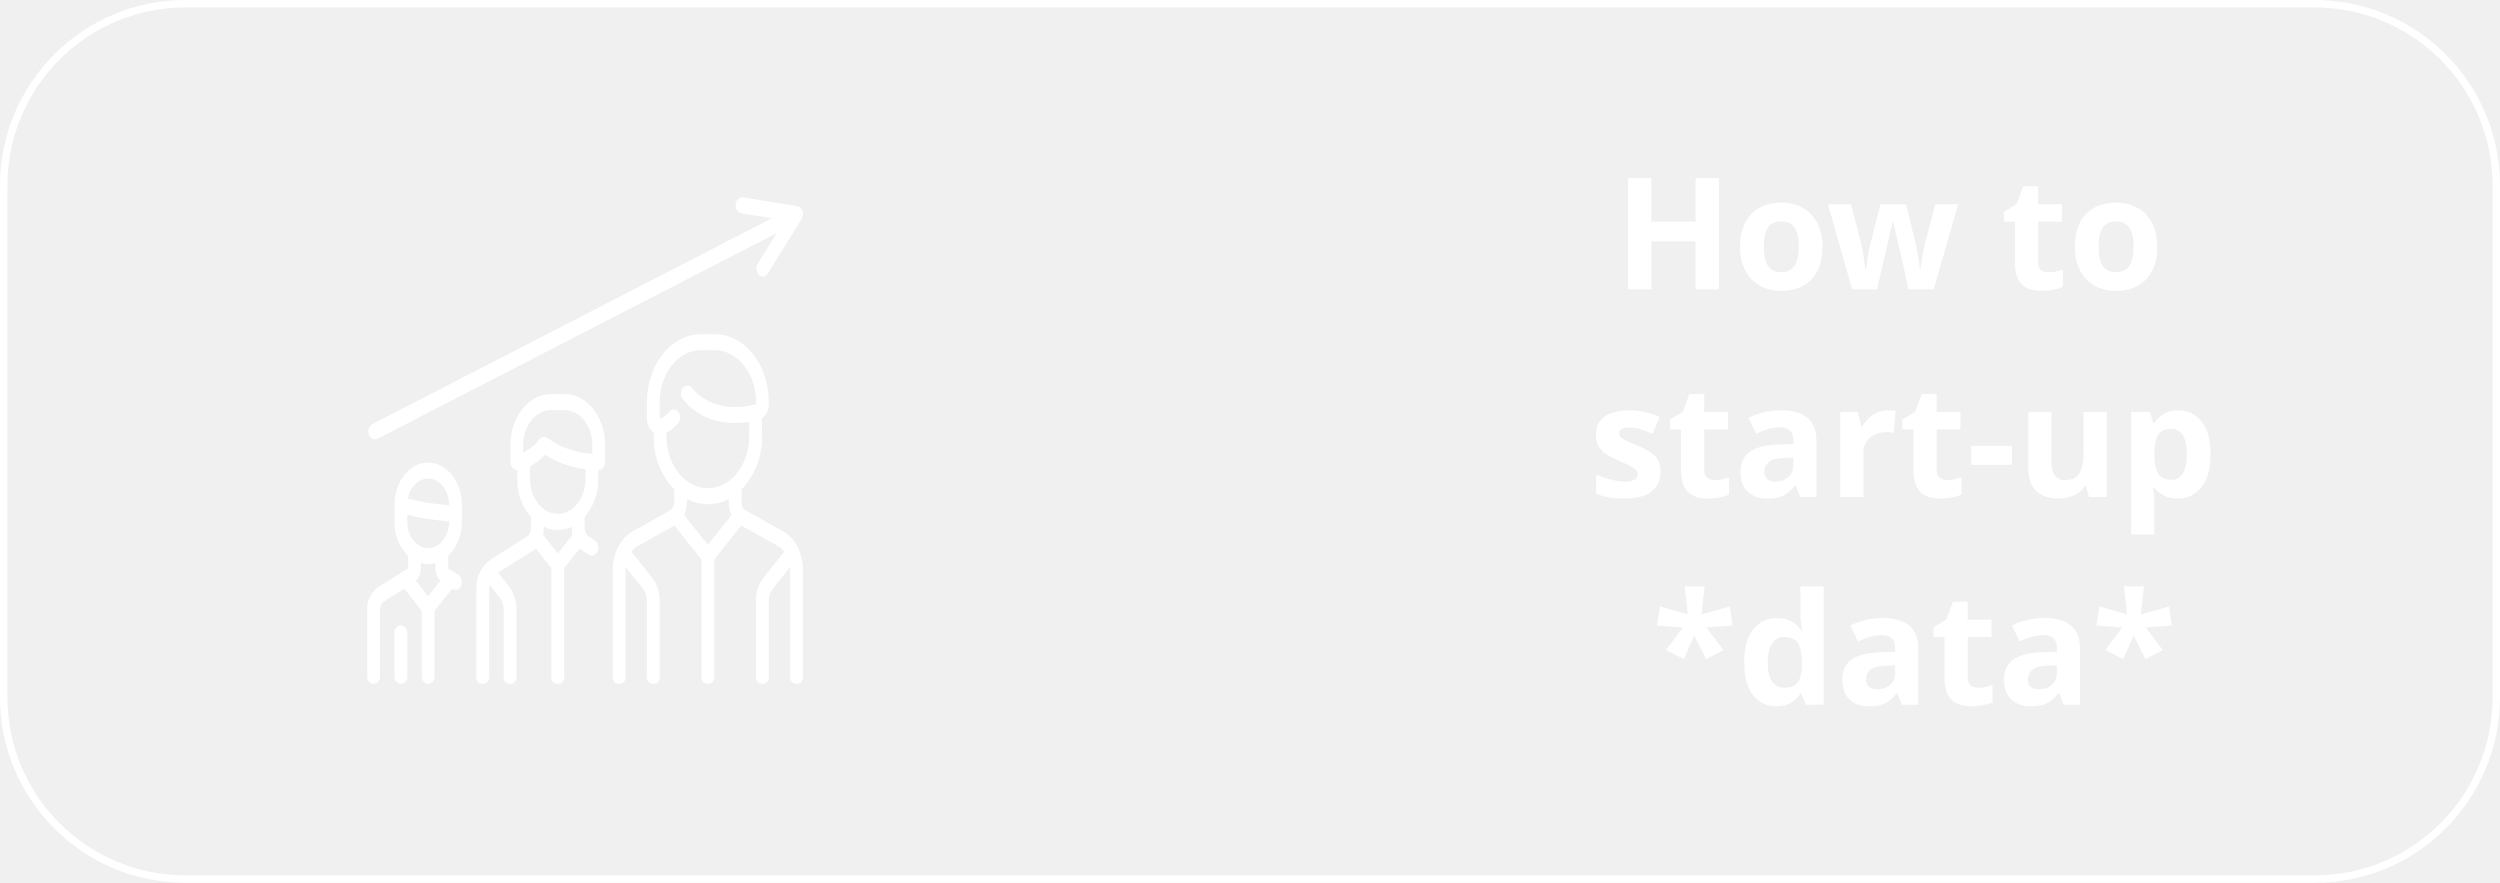
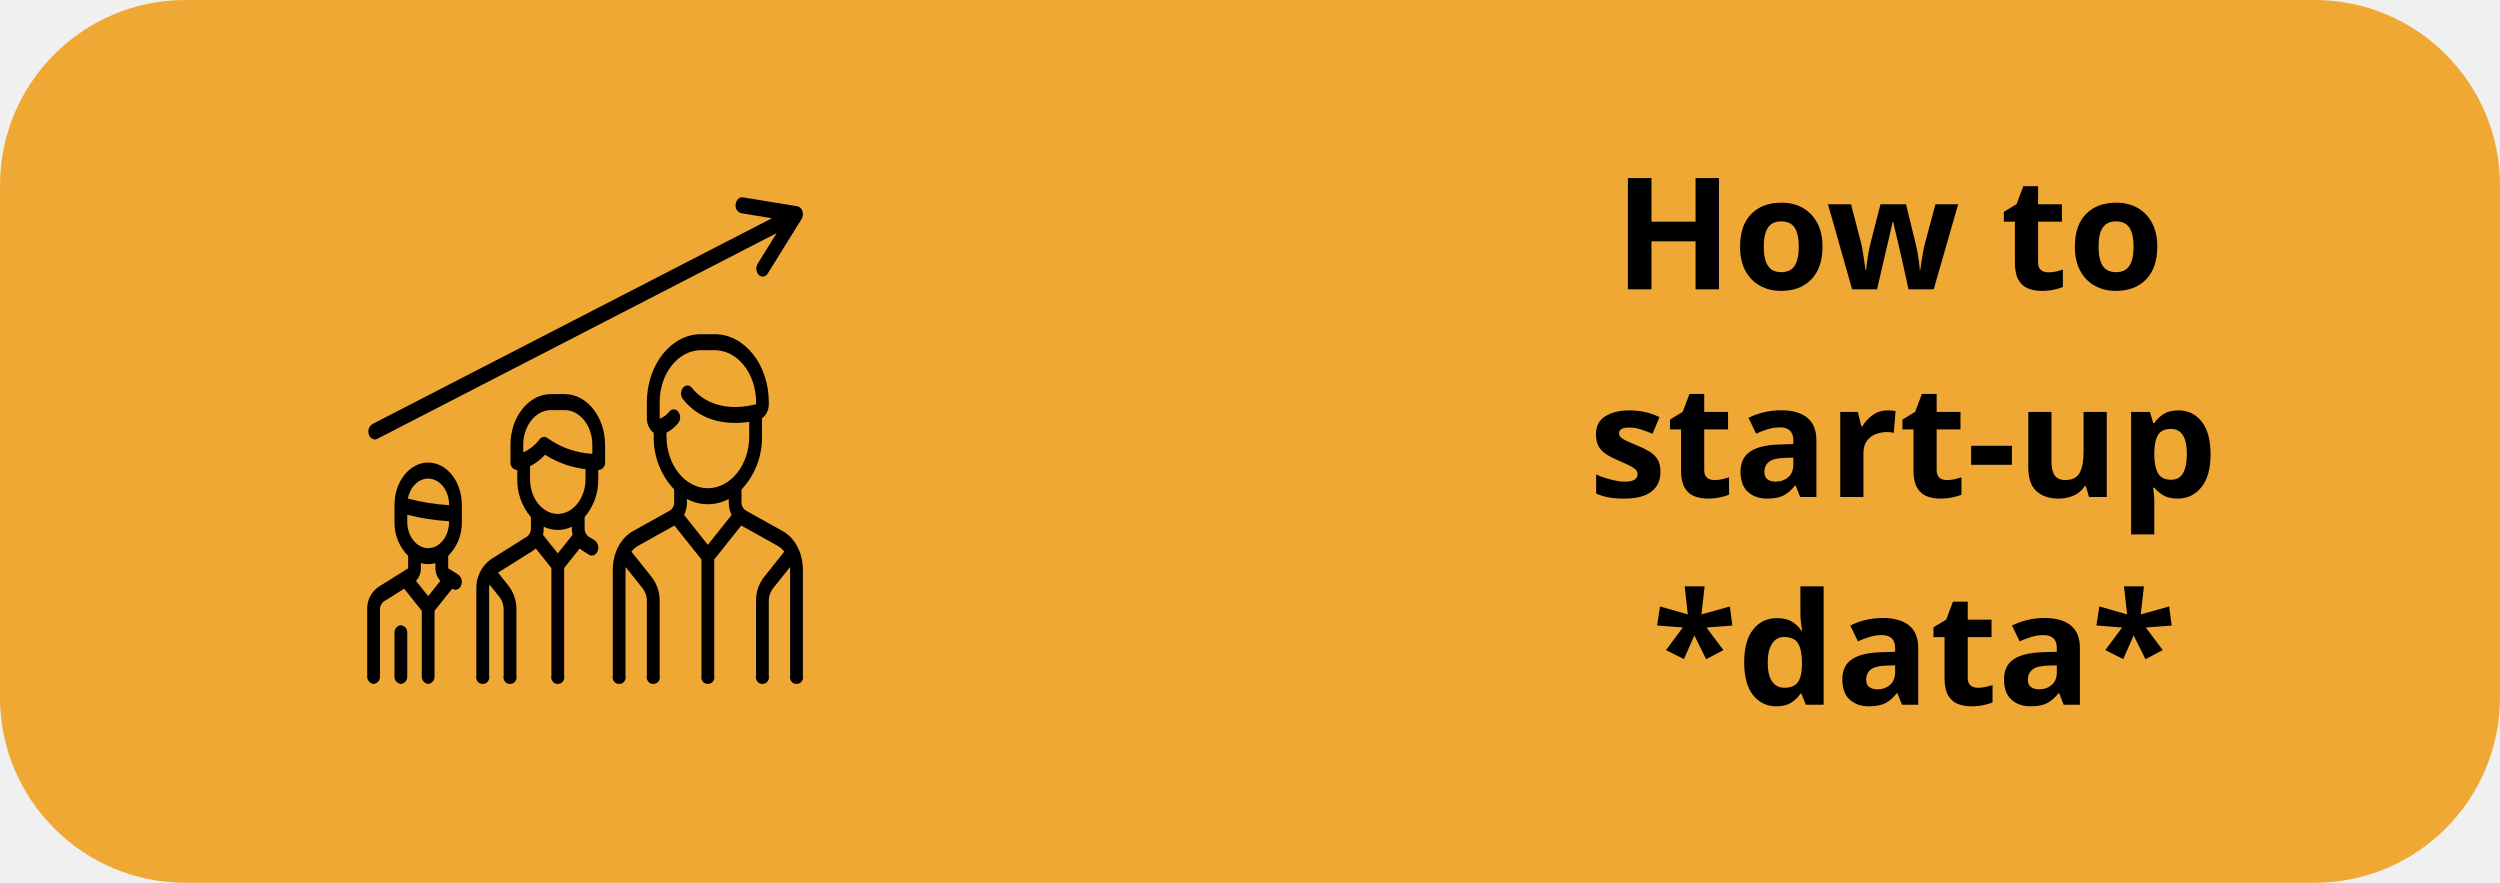
<svg xmlns="http://www.w3.org/2000/svg" width="674" height="238" viewBox="0 0 674 238">
-   <g id="Group_176" data-name="Group 176" transform="translate(-2038 -2784)">
-     <g id="Rectangle_23" data-name="Rectangle 23" transform="translate(2038 2784)" fill="rgba(191,154,65,0)" stroke="#fff" stroke-width="2">
-       <rect width="674" height="238" rx="50" stroke="none" />
-       <rect x="1" y="1" width="672" height="236" rx="49" fill="none" />
-     </g>
-     <text id="How_to_start-up_data_" data-name="How to start-up *data*" transform="translate(2419 2817)" fill="#fff" font-size="42" font-family="SegoeUI-Bold, Segoe UI" font-weight="700">
-       <tspan x="54.107" y="45">How to </tspan>
-       <tspan x="47.381" y="101">start-up</tspan>
-       <tspan x="64.454" y="157">*data*</tspan>
-     </text>
-     <g id="career" transform="translate(2137 2809.126)">
-       <g id="Group_78" data-name="Group 78" transform="translate(66.208 64.972)">
-         <g id="Group_77" data-name="Group 77">
-           <path id="Path_239" data-name="Path 239" d="M334.448,209.441l-10-5.575a2.548,2.548,0,0,1-1.163-2.244v-3.444a20.282,20.282,0,0,0,5.518-14.322v-4.849a4.749,4.749,0,0,0,1.839-3.91v-.471c0-10.1-6.547-18.31-14.595-18.31H312.37c-8.048,0-14.595,8.214-14.595,18.31v4.27a5.035,5.035,0,0,0,1.373,3.627,3.407,3.407,0,0,0,.466.379v.953a20.282,20.282,0,0,0,5.517,14.321v3.445a2.549,2.549,0,0,1-1.162,2.244l-10,5.575c-3.275,1.826-5.391,5.911-5.391,10.406v28.611a1.765,1.765,0,1,0,3.441,0V219.847c0-.25.014-.5.035-.743l4.607,5.78a5.4,5.4,0,0,1,1.112,3.368v20.205a1.765,1.765,0,1,0,3.441,0V228.253a10.3,10.3,0,0,0-2.12-6.421l-5.493-6.891a5.819,5.819,0,0,1,1.764-1.555l9.83-5.481,7.29,9.146v31.407a1.765,1.765,0,1,0,3.441,0V217.051l7.29-9.146,9.83,5.481a5.818,5.818,0,0,1,1.764,1.555l-5.493,6.891a10.3,10.3,0,0,0-2.12,6.421v20.205a1.765,1.765,0,1,0,3.441,0V228.253a5.4,5.4,0,0,1,1.112-3.368l4.607-5.78c.021.245.035.492.035.742v28.611a1.765,1.765,0,1,0,3.441,0V219.847C339.839,215.352,337.723,211.267,334.448,209.441ZM314.21,213.1l-6.4-8.025a8.1,8.1,0,0,0,.761-3.457v-.878a11.884,11.884,0,0,0,11.271,0v.878a8.1,8.1,0,0,0,.761,3.457Zm0-15.257c-6.15,0-11.153-6.277-11.153-13.992v-.971a10.25,10.25,0,0,0,3.125-2.545,2.562,2.562,0,0,0,.1-3.05,1.488,1.488,0,0,0-2.432-.122,6.069,6.069,0,0,1-2.555,1.914.229.229,0,0,1-.046.011.536.536,0,0,1-.029-.2v-4.27c0-7.715,5-13.992,11.153-13.992h3.678c6.15,0,11.153,6.277,11.153,13.992v.471a.14.14,0,0,1-.078.142c-10.3,2.553-15.472-2.259-17.216-4.446a1.487,1.487,0,0,0-2.433,0,2.563,2.563,0,0,0,0,3.053c5.343,6.7,13.14,6.824,17.887,6.109v3.9C325.363,191.57,320.359,197.847,314.209,197.847Z" transform="translate(-288.58 -156.317)" fill="#fff" />
+   <g id="im6" transform="translate(-2038 -2784)">
+     <g id="Group_176" data-name="Group 176">
+       <path id="Path_274" data-name="Path 274" d="M50,0H624a50,50,0,0,1,50,50V188a50,50,0,0,1-50,50H50A50,50,0,0,1,0,188V50A50,50,0,0,1,50,0Z" transform="translate(2038 2784)" fill="#efa834" />
+       <text id="How_to_start-up_data_" data-name="How to start-up *data*" transform="translate(2419 2817)" font-size="42" font-family="SegoeUI-Bold, Segoe UI" font-weight="700">
+         <tspan x="54.107" y="45">How to </tspan>
+         <tspan x="47.381" y="101">start-up</tspan>
+         <tspan x="64.454" y="157">*data*</tspan>
+       </text>
+       <g id="career" transform="translate(2137 2809.126)">
+         <g id="Group_78" data-name="Group 78" transform="translate(66.208 64.972)">
+           <g id="Group_77" data-name="Group 77">
+             <path id="Path_239" data-name="Path 239" d="M334.448,209.441l-10-5.575a2.548,2.548,0,0,1-1.163-2.244v-3.444a20.282,20.282,0,0,0,5.518-14.322v-4.849a4.749,4.749,0,0,0,1.839-3.91v-.471c0-10.1-6.547-18.31-14.595-18.31H312.37c-8.048,0-14.595,8.214-14.595,18.31v4.27a5.035,5.035,0,0,0,1.373,3.627,3.407,3.407,0,0,0,.466.379v.953a20.282,20.282,0,0,0,5.517,14.321v3.445a2.549,2.549,0,0,1-1.162,2.244l-10,5.575c-3.275,1.826-5.391,5.911-5.391,10.406v28.611a1.765,1.765,0,1,0,3.441,0V219.847c0-.25.014-.5.035-.743l4.607,5.78a5.4,5.4,0,0,1,1.112,3.368v20.205a1.765,1.765,0,1,0,3.441,0V228.253a10.3,10.3,0,0,0-2.12-6.421l-5.493-6.891a5.819,5.819,0,0,1,1.764-1.555l9.83-5.481,7.29,9.146v31.407a1.765,1.765,0,1,0,3.441,0V217.051l7.29-9.146,9.83,5.481a5.818,5.818,0,0,1,1.764,1.555l-5.493,6.891a10.3,10.3,0,0,0-2.12,6.421v20.205a1.765,1.765,0,1,0,3.441,0V228.253a5.4,5.4,0,0,1,1.112-3.368l4.607-5.78c.021.245.035.492.035.742v28.611a1.765,1.765,0,1,0,3.441,0V219.847C339.839,215.352,337.723,211.267,334.448,209.441ZM314.21,213.1l-6.4-8.025a8.1,8.1,0,0,0,.761-3.457v-.878a11.884,11.884,0,0,0,11.271,0v.878a8.1,8.1,0,0,0,.761,3.457Zm0-15.257c-6.15,0-11.153-6.277-11.153-13.992v-.971a10.25,10.25,0,0,0,3.125-2.545,2.562,2.562,0,0,0,.1-3.05,1.488,1.488,0,0,0-2.432-.122,6.069,6.069,0,0,1-2.555,1.914.229.229,0,0,1-.046.011.536.536,0,0,1-.029-.2v-4.27c0-7.715,5-13.992,11.153-13.992h3.678c6.15,0,11.153,6.277,11.153,13.992v.471a.14.14,0,0,1-.078.142c-10.3,2.553-15.472-2.259-17.216-4.446a1.487,1.487,0,0,0-2.433,0,2.563,2.563,0,0,0,0,3.053c5.343,6.7,13.14,6.824,17.887,6.109v3.9C325.363,191.57,320.359,197.847,314.209,197.847Z" transform="translate(-288.58 -156.317)" />
+           </g>
        </g>
-       </g>
-       <g id="Group_80" data-name="Group 80" transform="translate(29.426 81.122)">
-         <g id="Group_79" data-name="Group 79">
-           <path id="Path_240" data-name="Path 240" d="M152.049,212.429h-3.678c-6.019,0-10.916,6.144-10.916,13.7v4.614a1.977,1.977,0,0,0,1.721,2.159c.014,0,.056,0,.118,0v2.46a15.361,15.361,0,0,0,3.678,10.239v3.059a2.565,2.565,0,0,1-1.082,2.2l-9.63,6.04a9.483,9.483,0,0,0-4,8.122V288.42a1.765,1.765,0,1,0,3.441,0V265.011a5.972,5.972,0,0,1,.126-1.216l2.677,3.359a5.4,5.4,0,0,1,1.112,3.368v17.9a1.765,1.765,0,1,0,3.441,0v-17.9a10.3,10.3,0,0,0-2.12-6.421l-2.826-3.546,9.318-5.845a5.458,5.458,0,0,0,.853-.668l4.207,5.278v29.1a1.765,1.765,0,1,0,3.441,0v-29.1l4.207-5.278a5.429,5.429,0,0,0,.853.668l1.645,1.032a1.435,1.435,0,0,0,.768.228,1.725,1.725,0,0,0,1.54-1.194,2.439,2.439,0,0,0-.77-2.9l-1.644-1.032a2.565,2.565,0,0,1-1.082-2.2v-3.059a15.362,15.362,0,0,0,3.678-10.239V232.9h.118a1.977,1.977,0,0,0,1.721-2.159v-4.614C162.965,218.573,158.068,212.429,152.049,212.429Zm-1.839,42.944-3.976-4.988a8.487,8.487,0,0,0,.18-1.732v-.46a8.85,8.85,0,0,0,7.593,0v.46a8.467,8.467,0,0,0,.18,1.732Zm7.475-20.019c0,5.171-3.353,9.378-7.475,9.378s-7.475-4.207-7.475-9.378v-3.48a14.392,14.392,0,0,0,4.038-3.092,26.2,26.2,0,0,0,10.912,3.892Zm1.839-6.831a22.763,22.763,0,0,1-12.038-4.194,1.48,1.48,0,0,0-.954-.363,1.563,1.563,0,0,0-1.217.632,11.244,11.244,0,0,1-4.419,3.538v-2.012h0c0-5.171,3.353-9.378,7.475-9.378h3.678c4.122,0,7.475,4.207,7.475,9.378Z" transform="translate(-128.259 -212.429)" fill="#fff" />
+         <g id="Group_80" data-name="Group 80" transform="translate(29.426 81.122)">
+           <g id="Group_79" data-name="Group 79">
+             <path id="Path_240" data-name="Path 240" d="M152.049,212.429h-3.678c-6.019,0-10.916,6.144-10.916,13.7v4.614a1.977,1.977,0,0,0,1.721,2.159c.014,0,.056,0,.118,0v2.46a15.361,15.361,0,0,0,3.678,10.239v3.059a2.565,2.565,0,0,1-1.082,2.2l-9.63,6.04a9.483,9.483,0,0,0-4,8.122V288.42a1.765,1.765,0,1,0,3.441,0V265.011a5.972,5.972,0,0,1,.126-1.216l2.677,3.359a5.4,5.4,0,0,1,1.112,3.368v17.9a1.765,1.765,0,1,0,3.441,0v-17.9a10.3,10.3,0,0,0-2.12-6.421l-2.826-3.546,9.318-5.845a5.458,5.458,0,0,0,.853-.668l4.207,5.278v29.1a1.765,1.765,0,1,0,3.441,0v-29.1l4.207-5.278a5.429,5.429,0,0,0,.853.668l1.645,1.032a1.435,1.435,0,0,0,.768.228,1.725,1.725,0,0,0,1.54-1.194,2.439,2.439,0,0,0-.77-2.9l-1.644-1.032a2.565,2.565,0,0,1-1.082-2.2v-3.059a15.362,15.362,0,0,0,3.678-10.239V232.9h.118a1.977,1.977,0,0,0,1.721-2.159v-4.614C162.965,218.573,158.068,212.429,152.049,212.429Zm-1.839,42.944-3.976-4.988a8.487,8.487,0,0,0,.18-1.732v-.46a8.85,8.85,0,0,0,7.593,0v.46a8.467,8.467,0,0,0,.18,1.732Zm7.475-20.019c0,5.171-3.353,9.378-7.475,9.378s-7.475-4.207-7.475-9.378v-3.48a14.392,14.392,0,0,0,4.038-3.092,26.2,26.2,0,0,0,10.912,3.892Zm1.839-6.831a22.763,22.763,0,0,1-12.038-4.194,1.48,1.48,0,0,0-.954-.363,1.563,1.563,0,0,0-1.217.632,11.244,11.244,0,0,1-4.419,3.538v-2.012h0c0-5.171,3.353-9.378,7.475-9.378h3.678c4.122,0,7.475,4.207,7.475,9.378Z" transform="translate(-128.259 -212.429)" />
+           </g>
        </g>
-       </g>
-       <g id="Group_82" data-name="Group 82" transform="translate(0 99.58)">
-         <g id="Group_81" data-name="Group 81">
-           <path id="Path_241" data-name="Path 241" d="M25.511,292.56v-4.614c0-6.279-4.072-11.388-9.077-11.388-4.979,0-9.033,5.056-9.075,11.29,0,.008,0,.016,0,.024,0,.025,0,.049,0,.074v4.615a12.514,12.514,0,0,0,3.678,9.148v3.27a.155.155,0,0,1-.065.133L2.984,310.12A7.074,7.074,0,0,0,0,316.178v17.913a1.977,1.977,0,0,0,1.721,2.159,1.977,1.977,0,0,0,1.721-2.159V316.178a2.566,2.566,0,0,1,1.082-2.2l5.44-3.412,4.749,5.958v17.564a1.977,1.977,0,0,0,1.721,2.159,1.977,1.977,0,0,0,1.721-2.159V316.527l4.75-5.959.114.072a1.436,1.436,0,0,0,.768.228,1.725,1.725,0,0,0,1.54-1.194,2.439,2.439,0,0,0-.769-2.9L21.9,305.111a.155.155,0,0,1-.066-.133v-3.27A12.514,12.514,0,0,0,25.511,292.56Zm-9.077-11.685c3.108,0,5.636,3.172,5.636,7.07v.105a56.557,56.557,0,0,1-11.109-1.789C11.564,283.174,13.789,280.875,16.434,280.875Zm0,31.7-3.285-4.122a4.935,4.935,0,0,0,1.328-3.481v-1.3a7.239,7.239,0,0,0,3.915,0v1.3a4.936,4.936,0,0,0,1.328,3.481Zm0-12.949c-3.108,0-5.636-3.172-5.636-7.07v-1.928a57.9,57.9,0,0,0,11.272,1.739v.188C22.069,296.459,19.541,299.631,16.434,299.631Z" transform="translate(0 -276.558)" fill="#fff" />
+         <g id="Group_82" data-name="Group 82" transform="translate(0 99.58)">
+           <g id="Group_81" data-name="Group 81">
+             <path id="Path_241" data-name="Path 241" d="M25.511,292.56v-4.614c0-6.279-4.072-11.388-9.077-11.388-4.979,0-9.033,5.056-9.075,11.29,0,.008,0,.016,0,.024,0,.025,0,.049,0,.074v4.615a12.514,12.514,0,0,0,3.678,9.148v3.27a.155.155,0,0,1-.065.133L2.984,310.12A7.074,7.074,0,0,0,0,316.178v17.913a1.977,1.977,0,0,0,1.721,2.159,1.977,1.977,0,0,0,1.721-2.159V316.178a2.566,2.566,0,0,1,1.082-2.2l5.44-3.412,4.749,5.958v17.564a1.977,1.977,0,0,0,1.721,2.159,1.977,1.977,0,0,0,1.721-2.159V316.527l4.75-5.959.114.072a1.436,1.436,0,0,0,.768.228,1.725,1.725,0,0,0,1.54-1.194,2.439,2.439,0,0,0-.769-2.9L21.9,305.111a.155.155,0,0,1-.066-.133v-3.27A12.514,12.514,0,0,0,25.511,292.56Zm-9.077-11.685c3.108,0,5.636,3.172,5.636,7.07v.105a56.557,56.557,0,0,1-11.109-1.789C11.564,283.174,13.789,280.875,16.434,280.875Zm0,31.7-3.285-4.122a4.935,4.935,0,0,0,1.328-3.481v-1.3a7.239,7.239,0,0,0,3.915,0v1.3a4.936,4.936,0,0,0,1.328,3.481Zm0-12.949c-3.108,0-5.636-3.172-5.636-7.07v-1.928a57.9,57.9,0,0,0,11.272,1.739v.188C22.069,296.459,19.541,299.631,16.434,299.631Z" transform="translate(0 -276.558)" />
+           </g>
        </g>
-       </g>
-       <g id="Group_84" data-name="Group 84" transform="translate(7.356 143.419)">
-         <g id="Group_83" data-name="Group 83">
-           <path id="Path_242" data-name="Path 242" d="M33.785,428.865a1.977,1.977,0,0,0-1.721,2.159V442.56a1.977,1.977,0,0,0,1.721,2.159,1.977,1.977,0,0,0,1.721-2.159V431.024A1.977,1.977,0,0,0,33.785,428.865Z" transform="translate(-32.064 -428.865)" fill="#fff" />
+         <g id="Group_84" data-name="Group 84" transform="translate(7.356 143.419)">
+           <g id="Group_83" data-name="Group 83">
+             <path id="Path_242" data-name="Path 242" d="M33.785,428.865a1.977,1.977,0,0,0-1.721,2.159V442.56a1.977,1.977,0,0,0,1.721,2.159,1.977,1.977,0,0,0,1.721-2.159V431.024A1.977,1.977,0,0,0,33.785,428.865Z" transform="translate(-32.064 -428.865)" />
+           </g>
        </g>
-       </g>
-       <g id="Group_86" data-name="Group 86" transform="translate(0.325 28.054)">
-         <g id="Group_85" data-name="Group 85">
-           <path id="Path_243" data-name="Path 243" d="M118.428,31.8a1.835,1.835,0,0,0-1.369-1.321l-14.7-2.4c-.942-.155-1.806.68-1.928,1.862a2.118,2.118,0,0,0,1.484,2.419l8.291,1.354L2.482,89.2a2.38,2.38,0,0,0-.938,2.817,1.765,1.765,0,0,0,1.592,1.339,1.418,1.418,0,0,0,.653-.162l107.7-55.48-5.124,8.248a2.545,2.545,0,0,0,.3,3.03,1.506,1.506,0,0,0,1.056.456,1.62,1.62,0,0,0,1.358-.832l9.114-14.673A2.616,2.616,0,0,0,118.428,31.8Z" transform="translate(-1.415 -28.054)" fill="#fff" />
+         <g id="Group_86" data-name="Group 86" transform="translate(0.325 28.054)">
+           <g id="Group_85" data-name="Group 85">
+             <path id="Path_243" data-name="Path 243" d="M118.428,31.8a1.835,1.835,0,0,0-1.369-1.321l-14.7-2.4c-.942-.155-1.806.68-1.928,1.862a2.118,2.118,0,0,0,1.484,2.419l8.291,1.354L2.482,89.2a2.38,2.38,0,0,0-.938,2.817,1.765,1.765,0,0,0,1.592,1.339,1.418,1.418,0,0,0,.653-.162l107.7-55.48-5.124,8.248a2.545,2.545,0,0,0,.3,3.03,1.506,1.506,0,0,0,1.056.456,1.62,1.62,0,0,0,1.358-.832l9.114-14.673A2.616,2.616,0,0,0,118.428,31.8Z" transform="translate(-1.415 -28.054)" />
+           </g>
        </g>
      </g>
    </g>
  </g>
</svg>
